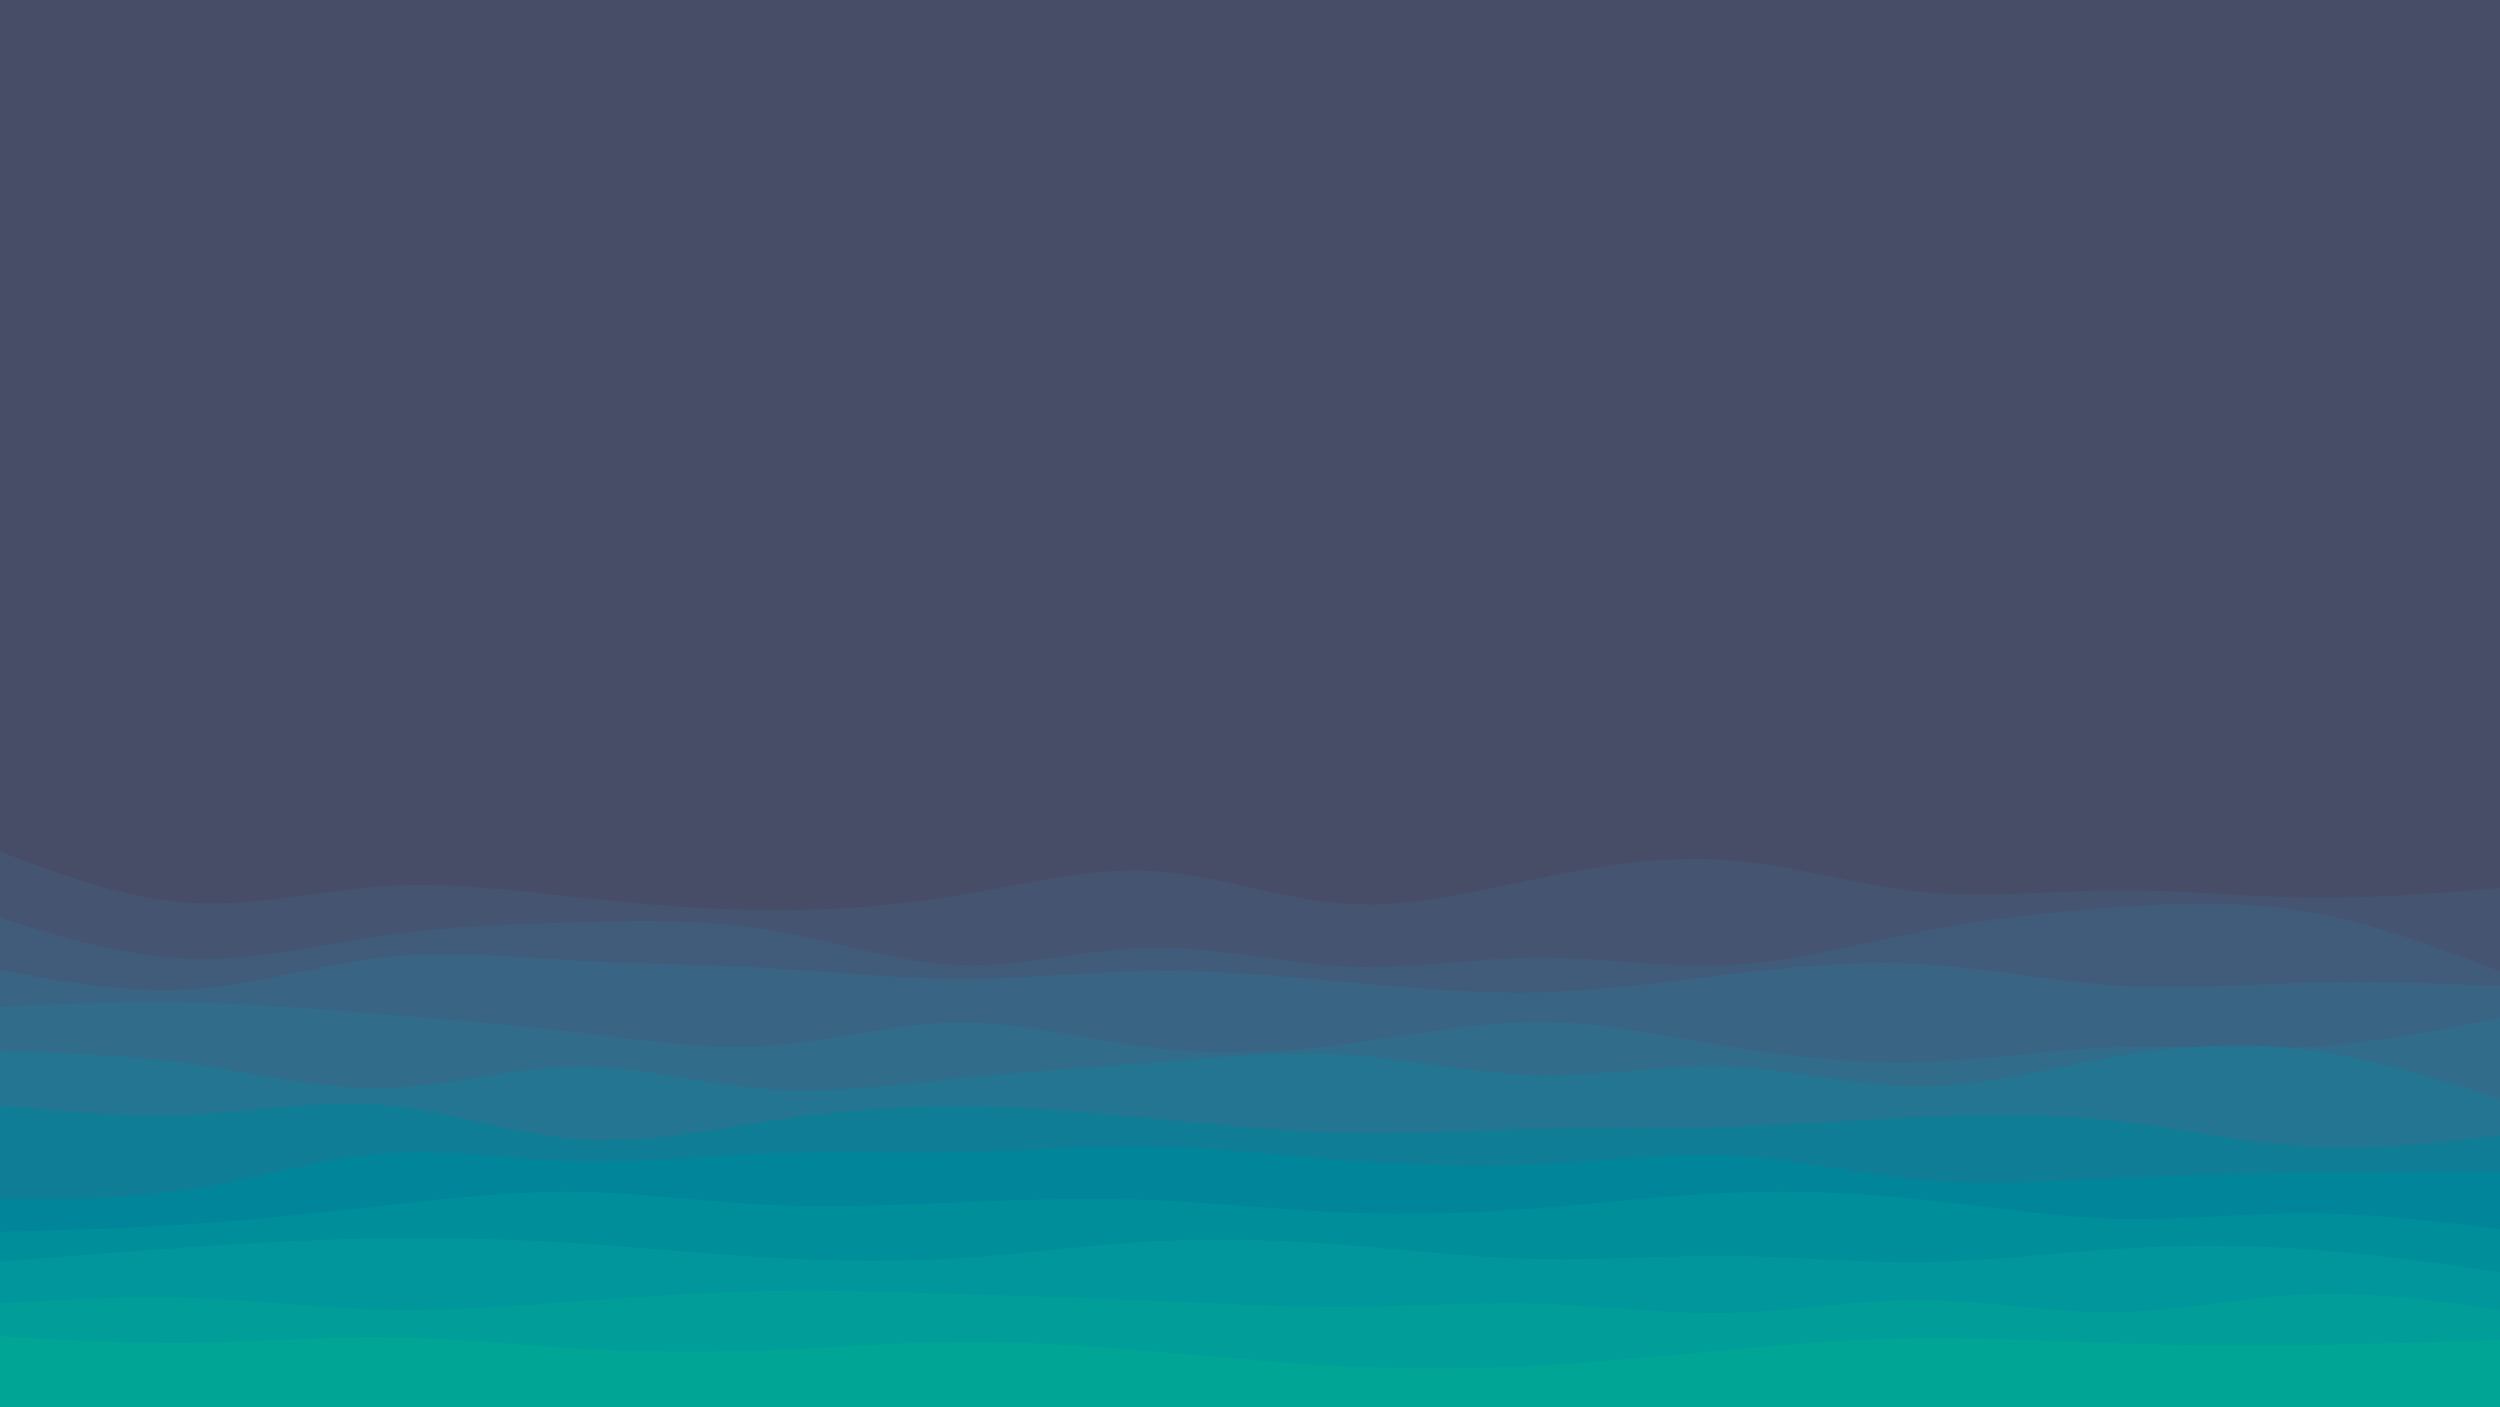
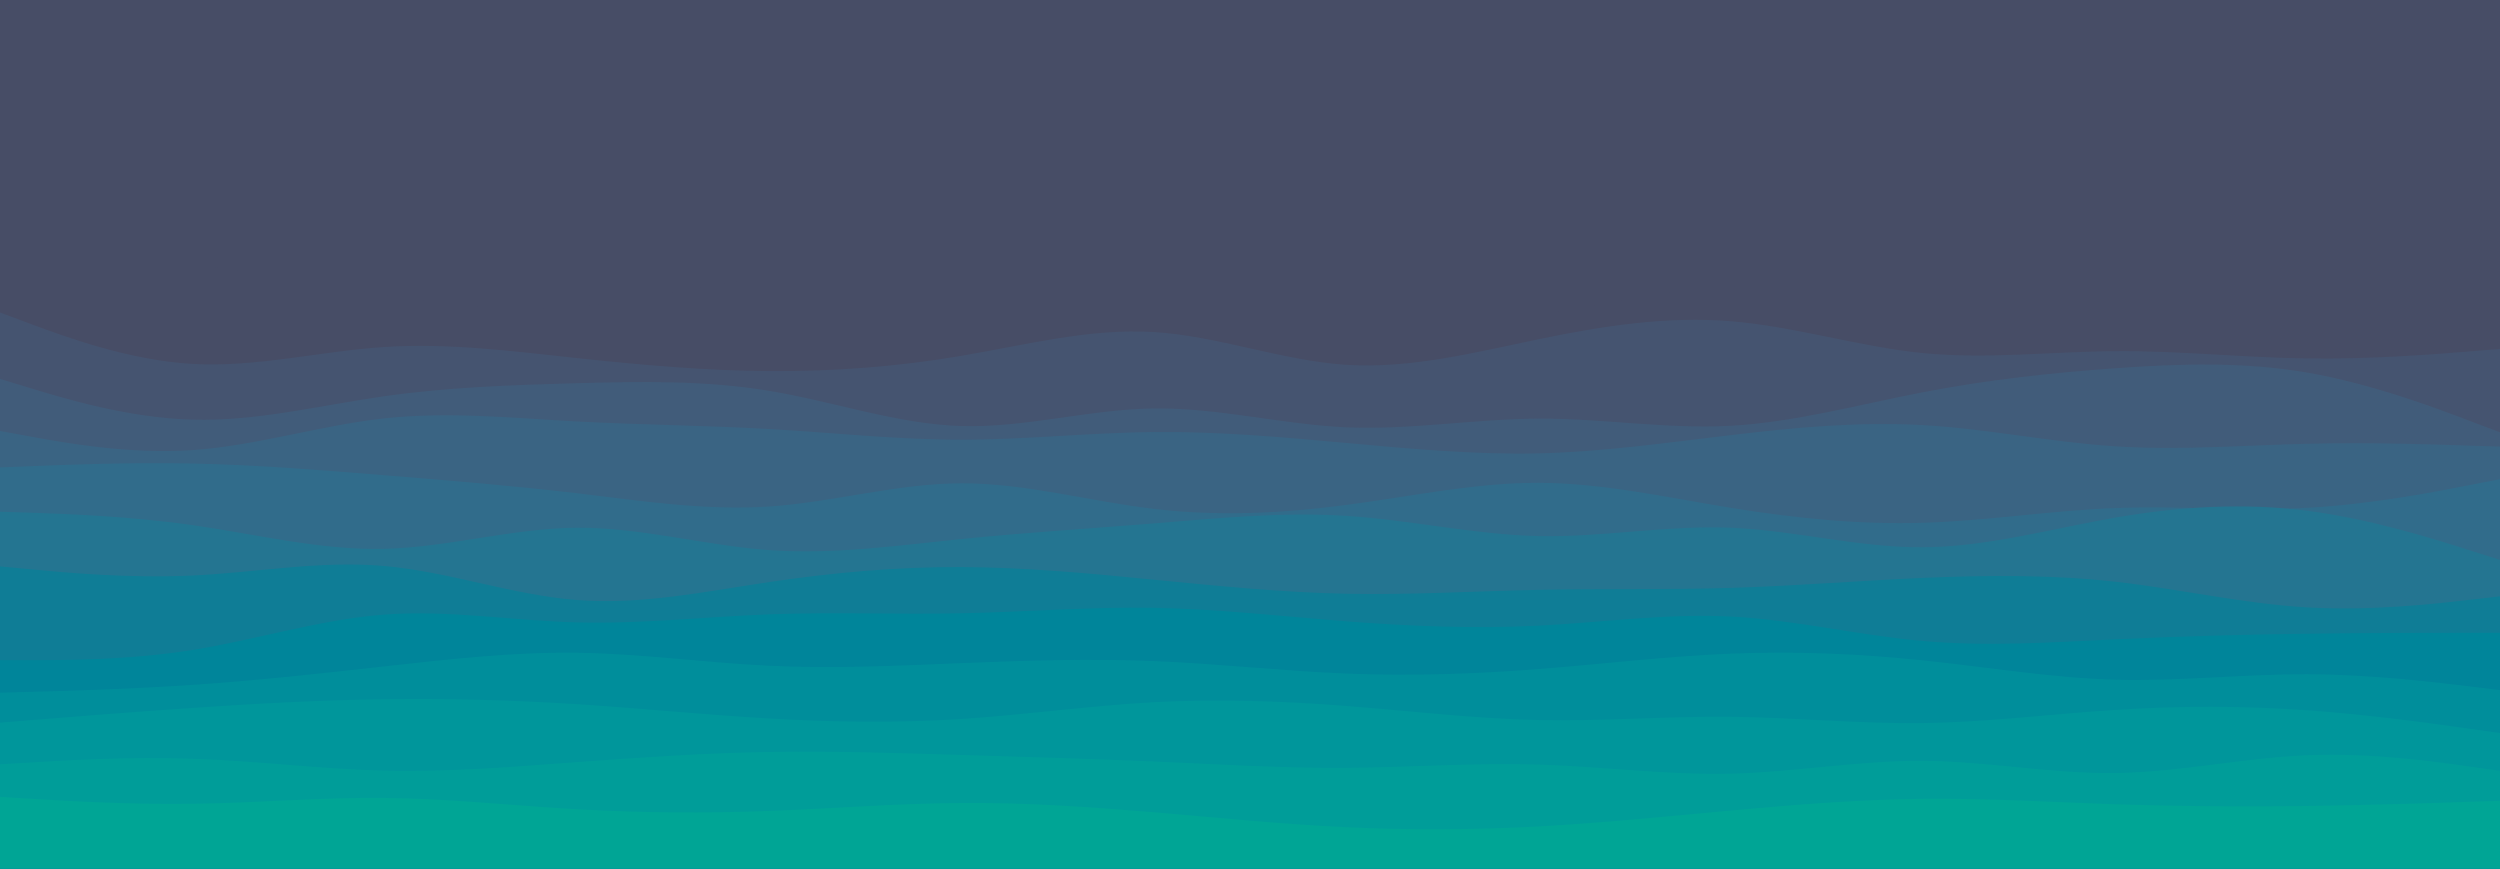
- <svg xmlns="http://www.w3.org/2000/svg" id="visual" viewBox="0 0 1920 1080" width="1920" height="1080" version="1.1">
-   <rect x="0" y="0" width="1920" height="1080" fill="#474d66" />
-   <path d="M0 613L24.7 612.8C49.3 612.7 98.7 612.3 147.8 617.3C197 622.3 246 632.7 295.2 640.5C344.3 648.3 393.7 653.7 443 649.5C492.3 645.3 541.7 631.7 590.8 627.3C640 623 689 628 738.2 629.7C787.3 631.3 836.7 629.7 886 634.3C935.3 639 984.7 650 1034 655.7C1083.3 661.3 1132.7 661.7 1181.8 655.3C1231 649 1280 636 1329.2 634.2C1378.3 632.3 1427.7 641.7 1477 638.8C1526.3 636 1575.7 621 1624.8 619.7C1674 618.3 1723 630.7 1772.2 641.2C1821.3 651.7 1870.7 660.3 1895.3 664.7L1920 669L1920 1081L1895.3 1081C1870.7 1081 1821.3 1081 1772.2 1081C1723 1081 1674 1081 1624.8 1081C1575.7 1081 1526.3 1081 1477 1081C1427.7 1081 1378.3 1081 1329.2 1081C1280 1081 1231 1081 1181.8 1081C1132.7 1081 1083.3 1081 1034 1081C984.7 1081 935.3 1081 886 1081C836.7 1081 787.3 1081 738.2 1081C689 1081 640 1081 590.8 1081C541.7 1081 492.3 1081 443 1081C393.7 1081 344.3 1081 295.2 1081C246 1081 197 1081 147.8 1081C98.7 1081 49.3 1081 24.7 1081L0 1081Z" fill="#474d66" />
-   <path d="M0 654L24.7 663.2C49.3 672.3 98.7 690.7 147.8 693.5C197 696.3 246 683.7 295.2 680.5C344.3 677.3 393.7 683.7 443 689C492.3 694.3 541.7 698.7 590.8 699C640 699.3 689 695.7 738.2 687.3C787.3 679 836.7 666 886 669C935.3 672 984.7 691 1034 694.2C1083.3 697.3 1132.7 684.7 1181.8 674.5C1231 664.3 1280 656.7 1329.2 660.7C1378.3 664.7 1427.7 680.3 1477 685.2C1526.3 690 1575.7 684 1624.8 683.7C1674 683.3 1723 688.7 1772.2 689.3C1821.3 690 1870.7 686 1895.3 684L1920 682L1920 1081L1895.3 1081C1870.7 1081 1821.3 1081 1772.2 1081C1723 1081 1674 1081 1624.8 1081C1575.7 1081 1526.3 1081 1477 1081C1427.7 1081 1378.3 1081 1329.2 1081C1280 1081 1231 1081 1181.8 1081C1132.7 1081 1083.3 1081 1034 1081C984.7 1081 935.3 1081 886 1081C836.7 1081 787.3 1081 738.2 1081C689 1081 640 1081 590.8 1081C541.7 1081 492.3 1081 443 1081C393.7 1081 344.3 1081 295.2 1081C246 1081 197 1081 147.8 1081C98.7 1081 49.3 1081 24.7 1081L0 1081Z" fill="#455470" />
-   <path d="M0 705L24.7 712.5C49.3 720 98.7 735 147.8 736.3C197 737.7 246 725.3 295.2 718.3C344.3 711.3 393.7 709.7 443 708.3C492.3 707 541.7 706 590.8 714.2C640 722.3 689 739.7 738.2 741.2C787.3 742.7 836.7 728.3 886 727.7C935.3 727 984.7 740 1034 742.2C1083.3 744.3 1132.7 735.7 1181.8 735.5C1231 735.3 1280 743.7 1329.2 741C1378.3 738.3 1427.7 724.7 1477 715.2C1526.3 705.7 1575.7 700.3 1624.8 696.8C1674 693.3 1723 691.7 1772.2 700.2C1821.3 708.7 1870.7 727.3 1895.3 736.7L1920 746L1920 1081L1895.3 1081C1870.7 1081 1821.3 1081 1772.2 1081C1723 1081 1674 1081 1624.8 1081C1575.7 1081 1526.3 1081 1477 1081C1427.7 1081 1378.3 1081 1329.2 1081C1280 1081 1231 1081 1181.8 1081C1132.7 1081 1083.3 1081 1034 1081C984.7 1081 935.3 1081 886 1081C836.7 1081 787.3 1081 738.2 1081C689 1081 640 1081 590.8 1081C541.7 1081 492.3 1081 443 1081C393.7 1081 344.3 1081 295.2 1081C246 1081 197 1081 147.8 1081C98.7 1081 49.3 1081 24.7 1081L0 1081Z" fill="#415c7a" />
-   <path d="M0 745L24.7 749.5C49.3 754 98.7 763 147.8 759.7C197 756.3 246 740.7 295.2 735.3C344.3 730 393.7 735 443 737.7C492.3 740.3 541.7 740.7 590.8 743.5C640 746.3 689 751.7 738.2 751.7C787.3 751.7 836.7 746.3 886 745.8C935.3 745.3 984.7 749.7 1034 754.2C1083.3 758.7 1132.7 763.3 1181.8 762.2C1231 761 1280 754 1329.2 748.2C1378.3 742.3 1427.7 737.7 1477 740.5C1526.3 743.3 1575.7 753.7 1624.8 756.8C1674 760 1723 756 1772.2 754.8C1821.3 753.7 1870.7 755.3 1895.3 756.2L1920 757L1920 1081L1895.3 1081C1870.7 1081 1821.3 1081 1772.2 1081C1723 1081 1674 1081 1624.8 1081C1575.7 1081 1526.3 1081 1477 1081C1427.7 1081 1378.3 1081 1329.2 1081C1280 1081 1231 1081 1181.8 1081C1132.7 1081 1083.3 1081 1034 1081C984.7 1081 935.3 1081 886 1081C836.7 1081 787.3 1081 738.2 1081C689 1081 640 1081 590.8 1081C541.7 1081 492.3 1081 443 1081C393.7 1081 344.3 1081 295.2 1081C246 1081 197 1081 147.8 1081C98.7 1081 49.3 1081 24.7 1081L0 1081Z" fill="#3a6483" />
-   <path d="M0 773L24.7 772C49.3 771 98.7 769 147.8 770C197 771 246 775 295.2 779C344.3 783 393.7 787 443 792.8C492.3 798.7 541.7 806.3 590.8 803C640 799.7 689 785.3 738.2 785.2C787.3 785 836.7 799 886 804.8C935.3 810.7 984.7 808.3 1034 801.8C1083.3 795.3 1132.7 784.7 1181.8 784.8C1231 785 1280 796 1329.2 804C1378.3 812 1427.7 817 1477 815.5C1526.3 814 1575.7 806 1624.8 804.2C1674 802.3 1723 806.7 1772.2 804C1821.3 801.3 1870.7 791.7 1895.3 786.8L1920 782L1920 1081L1895.3 1081C1870.7 1081 1821.3 1081 1772.2 1081C1723 1081 1674 1081 1624.8 1081C1575.7 1081 1526.3 1081 1477 1081C1427.7 1081 1378.3 1081 1329.2 1081C1280 1081 1231 1081 1181.8 1081C1132.7 1081 1083.3 1081 1034 1081C984.7 1081 935.3 1081 886 1081C836.7 1081 787.3 1081 738.2 1081C689 1081 640 1081 590.8 1081C541.7 1081 492.3 1081 443 1081C393.7 1081 344.3 1081 295.2 1081C246 1081 197 1081 147.8 1081C98.7 1081 49.3 1081 24.7 1081L0 1081Z" fill="#316c8b" />
-   <path d="M0 807L24.7 807.8C49.3 808.7 98.7 810.3 147.8 817.3C197 824.3 246 836.7 295.2 835.5C344.3 834.3 393.7 819.7 443 819.3C492.3 819 541.7 833 590.8 836.5C640 840 689 833 738.2 828C787.3 823 836.7 820 886 816C935.3 812 984.7 807 1034 810.2C1083.3 813.3 1132.7 824.7 1181.8 825.7C1231 826.7 1280 817.3 1329.2 819.3C1378.3 821.3 1427.7 834.7 1477 834.3C1526.3 834 1575.7 820 1624.8 811.5C1674 803 1723 800 1772.2 806.3C1821.3 812.7 1870.7 828.3 1895.3 836.2L1920 844L1920 1081L1895.3 1081C1870.7 1081 1821.3 1081 1772.2 1081C1723 1081 1674 1081 1624.8 1081C1575.7 1081 1526.3 1081 1477 1081C1427.7 1081 1378.3 1081 1329.2 1081C1280 1081 1231 1081 1181.8 1081C1132.7 1081 1083.3 1081 1034 1081C984.7 1081 935.3 1081 886 1081C836.7 1081 787.3 1081 738.2 1081C689 1081 640 1081 590.8 1081C541.7 1081 492.3 1081 443 1081C393.7 1081 344.3 1081 295.2 1081C246 1081 197 1081 147.8 1081C98.7 1081 49.3 1081 24.7 1081L0 1081Z" fill="#247591" />
-   <path d="M0 849L24.7 851.3C49.3 853.7 98.7 858.3 147.8 856C197 853.7 246 844.3 295.2 848.7C344.3 853 393.7 871 443 874.8C492.3 878.7 541.7 868.3 590.8 861C640 853.7 689 849.3 738.2 849.5C787.3 849.7 836.7 854.3 886 859.2C935.3 864 984.7 869 1034 870C1083.3 871 1132.7 868 1181.8 867C1231 866 1280 867 1329.2 865.5C1378.3 864 1427.7 860 1477 857.8C1526.3 855.7 1575.7 855.3 1624.8 860.8C1674 866.3 1723 877.7 1772.2 880.5C1821.3 883.3 1870.7 877.7 1895.3 874.8L1920 872L1920 1081L1895.3 1081C1870.7 1081 1821.3 1081 1772.2 1081C1723 1081 1674 1081 1624.8 1081C1575.7 1081 1526.3 1081 1477 1081C1427.7 1081 1378.3 1081 1329.2 1081C1280 1081 1231 1081 1181.8 1081C1132.7 1081 1083.3 1081 1034 1081C984.7 1081 935.3 1081 886 1081C836.7 1081 787.3 1081 738.2 1081C689 1081 640 1081 590.8 1081C541.7 1081 492.3 1081 443 1081C393.7 1081 344.3 1081 295.2 1081C246 1081 197 1081 147.8 1081C98.7 1081 49.3 1081 24.7 1081L0 1081Z" fill="#0f7d96" />
-   <path d="M0 921L24.7 921C49.3 921 98.7 921 147.8 913.2C197 905.3 246 889.7 295.2 886C344.3 882.3 393.7 890.7 443 892C492.3 893.3 541.7 887.7 590.8 885.8C640 884 689 886 738.2 885C787.3 884 836.7 880 886 880.8C935.3 881.7 984.7 887.3 1034 891.2C1083.3 895 1132.7 897 1181.8 894.5C1231 892 1280 885 1329.2 887.5C1378.3 890 1427.7 902 1477 906.3C1526.3 910.7 1575.7 907.3 1624.8 905C1674 902.7 1723 901.3 1772.2 900.7C1821.3 900 1870.7 900 1895.3 900L1920 900L1920 1081L1895.3 1081C1870.7 1081 1821.3 1081 1772.2 1081C1723 1081 1674 1081 1624.8 1081C1575.7 1081 1526.3 1081 1477 1081C1427.7 1081 1378.3 1081 1329.2 1081C1280 1081 1231 1081 1181.8 1081C1132.7 1081 1083.3 1081 1034 1081C984.7 1081 935.3 1081 886 1081C836.7 1081 787.3 1081 738.2 1081C689 1081 640 1081 590.8 1081C541.7 1081 492.3 1081 443 1081C393.7 1081 344.3 1081 295.2 1081C246 1081 197 1081 147.8 1081C98.7 1081 49.3 1081 24.7 1081L0 1081Z" fill="#00859a" />
-   <path d="M0 946L24.7 945.3C49.3 944.7 98.7 943.3 147.8 940C197 936.7 246 931.3 295.2 925.8C344.3 920.3 393.7 914.7 443 915.3C492.3 916 541.7 923 590.8 925.3C640 927.7 689 925.3 738.2 923.3C787.3 921.3 836.7 919.7 886 921.7C935.3 923.7 984.7 929.3 1034 931.3C1083.3 933.3 1132.7 931.7 1181.8 927.8C1231 924 1280 918 1329.2 916C1378.3 914 1427.7 916 1477 921.2C1526.3 926.3 1575.7 934.7 1624.8 936C1674 937.3 1723 931.7 1772.2 931.8C1821.3 932 1870.7 938 1895.3 941L1920 944L1920 1081L1895.3 1081C1870.7 1081 1821.3 1081 1772.2 1081C1723 1081 1674 1081 1624.8 1081C1575.7 1081 1526.3 1081 1477 1081C1427.7 1081 1378.3 1081 1329.2 1081C1280 1081 1231 1081 1181.8 1081C1132.7 1081 1083.3 1081 1034 1081C984.7 1081 935.3 1081 886 1081C836.7 1081 787.3 1081 738.2 1081C689 1081 640 1081 590.8 1081C541.7 1081 492.3 1081 443 1081C393.7 1081 344.3 1081 295.2 1081C246 1081 197 1081 147.8 1081C98.7 1081 49.3 1081 24.7 1081L0 1081Z" fill="#008e9b" />
-   <path d="M0 969L24.7 967C49.3 965 98.7 961 147.8 957.7C197 954.3 246 951.7 295.2 951C344.3 950.3 393.7 951.7 443 954.8C492.3 958 541.7 963 590.8 965.8C640 968.7 689 969.3 738.2 966.2C787.3 963 836.7 956 886 953.3C935.3 950.7 984.7 952.3 1034 956.2C1083.3 960 1132.7 966 1181.8 967C1231 968 1280 964 1329.2 964.5C1378.3 965 1427.7 970 1477 969.3C1526.3 968.7 1575.7 962.3 1624.8 959.2C1674 956 1723 956 1772.2 959.5C1821.3 963 1870.7 970 1895.3 973.5L1920 977L1920 1081L1895.3 1081C1870.7 1081 1821.3 1081 1772.2 1081C1723 1081 1674 1081 1624.8 1081C1575.7 1081 1526.3 1081 1477 1081C1427.7 1081 1378.3 1081 1329.2 1081C1280 1081 1231 1081 1181.8 1081C1132.7 1081 1083.3 1081 1034 1081C984.7 1081 935.3 1081 886 1081C836.7 1081 787.3 1081 738.2 1081C689 1081 640 1081 590.8 1081C541.7 1081 492.3 1081 443 1081C393.7 1081 344.3 1081 295.2 1081C246 1081 197 1081 147.8 1081C98.7 1081 49.3 1081 24.7 1081L0 1081Z" fill="#00969b" />
-   <path d="M0 1001L24.7 999.5C49.3 998 98.7 995 147.8 996.7C197 998.3 246 1004.7 295.2 1005.8C344.3 1007 393.7 1003 443 999.3C492.3 995.7 541.7 992.3 590.8 991.5C640 990.7 689 992.3 738.2 993.8C787.3 995.3 836.7 996.7 886 998.8C935.3 1001 984.7 1004 1034 1003.7C1083.3 1003.3 1132.7 999.7 1181.8 1001.2C1231 1002.7 1280 1009.3 1329.2 1008.2C1378.3 1007 1427.7 998 1477 998.3C1526.3 998.7 1575.7 1008.3 1624.8 1007.7C1674 1007 1723 996 1772.2 994C1821.3 992 1870.7 999 1895.3 1002.5L1920 1006L1920 1081L1895.3 1081C1870.7 1081 1821.3 1081 1772.2 1081C1723 1081 1674 1081 1624.8 1081C1575.7 1081 1526.3 1081 1477 1081C1427.7 1081 1378.3 1081 1329.2 1081C1280 1081 1231 1081 1181.8 1081C1132.7 1081 1083.3 1081 1034 1081C984.7 1081 935.3 1081 886 1081C836.7 1081 787.3 1081 738.2 1081C689 1081 640 1081 590.8 1081C541.7 1081 492.3 1081 443 1081C393.7 1081 344.3 1081 295.2 1081C246 1081 197 1081 147.8 1081C98.7 1081 49.3 1081 24.7 1081L0 1081Z" fill="#009d99" />
-   <path d="M0 1026L24.7 1027.5C49.3 1029 98.7 1032 147.8 1031.3C197 1030.7 246 1026.3 295.2 1026.8C344.3 1027.3 393.7 1032.7 443 1035.5C492.3 1038.3 541.7 1038.7 590.8 1036.8C640 1035 689 1031 738.2 1030.7C787.3 1030.3 836.7 1033.7 886 1037.8C935.3 1042 984.7 1047 1034 1049.3C1083.3 1051.7 1132.7 1051.3 1181.8 1048.7C1231 1046 1280 1041 1329.2 1036.5C1378.3 1032 1427.7 1028 1477 1027.5C1526.3 1027 1575.7 1030 1624.8 1031.7C1674 1033.3 1723 1033.7 1772.2 1033C1821.3 1032.3 1870.7 1030.7 1895.3 1029.8L1920 1029L1920 1081L1895.3 1081C1870.7 1081 1821.3 1081 1772.2 1081C1723 1081 1674 1081 1624.8 1081C1575.7 1081 1526.3 1081 1477 1081C1427.7 1081 1378.3 1081 1329.2 1081C1280 1081 1231 1081 1181.8 1081C1132.7 1081 1083.3 1081 1034 1081C984.7 1081 935.3 1081 886 1081C836.7 1081 787.3 1081 738.2 1081C689 1081 640 1081 590.8 1081C541.7 1081 492.3 1081 443 1081C393.7 1081 344.3 1081 295.2 1081C246 1081 197 1081 147.8 1081C98.7 1081 49.3 1081 24.7 1081L0 1081Z" fill="#00a595" />
+ <svg xmlns="http://www.w3.org/2000/svg" width="1920" height="667" viewBox="0 0 1920 667" fill="none">
+   <g clip-path="url(#clip0_401_2)">
+     <path d="M1920 -54H0V666H1920V-54Z" fill="#474D66" />
+     <path d="M0 199L24.7 198.8C49.3 198.7 98.7 198.3 147.8 203.3C197 208.3 246 218.7 295.2 226.5C344.3 234.3 393.7 239.7 443 235.5C492.3 231.3 541.7 217.7 590.8 213.3C640 209 689 214 738.2 215.7C787.3 217.3 836.7 215.7 886 220.3C935.3 225 984.7 236 1034 241.7C1083.3 247.3 1132.7 247.7 1181.8 241.3C1231 235 1280 222 1329.2 220.2C1378.3 218.3 1427.7 227.7 1477 224.8C1526.3 222 1575.7 207 1624.8 205.7C1674 204.3 1723 216.7 1772.2 227.2C1821.3 237.7 1870.7 246.3 1895.3 250.7L1920 255V667H1895.3C1870.7 667 1821.3 667 1772.2 667C1723 667 1674 667 1624.8 667C1575.7 667 1526.3 667 1477 667C1427.7 667 1378.3 667 1329.2 667C1280 667 1231 667 1181.8 667C1132.7 667 1083.3 667 1034 667C984.7 667 935.3 667 886 667C836.7 667 787.3 667 738.2 667C689 667 640 667 590.8 667C541.7 667 492.3 667 443 667C393.7 667 344.3 667 295.2 667C246 667 197 667 147.8 667C98.7 667 49.3 667 24.7 667H0V199Z" fill="#474D66" />
+     <path d="M0 240L24.7 249.2C49.3 258.3 98.7 276.7 147.8 279.5C197 282.3 246 269.7 295.2 266.5C344.3 263.3 393.7 269.7 443 275C492.3 280.3 541.7 284.7 590.8 285C640 285.3 689 281.7 738.2 273.3C787.3 265 836.7 252 886 255C935.3 258 984.7 277 1034 280.2C1083.3 283.3 1132.7 270.7 1181.8 260.5C1231 250.3 1280 242.7 1329.2 246.7C1378.3 250.7 1427.7 266.3 1477 271.2C1526.3 276 1575.7 270 1624.8 269.7C1674 269.3 1723 274.7 1772.2 275.3C1821.3 276 1870.7 272 1895.3 270L1920 268V667H1895.3C1870.7 667 1821.3 667 1772.2 667C1723 667 1674 667 1624.8 667C1575.7 667 1526.3 667 1477 667C1427.7 667 1378.3 667 1329.2 667C1280 667 1231 667 1181.8 667C1132.7 667 1083.3 667 1034 667C984.7 667 935.3 667 886 667C836.7 667 787.3 667 738.2 667C689 667 640 667 590.8 667C541.7 667 492.3 667 443 667C393.7 667 344.3 667 295.2 667C246 667 197 667 147.8 667C98.7 667 49.3 667 24.7 667H0V240Z" fill="#455470" />
+     <path d="M0 291L24.7 298.5C49.3 306 98.7 321 147.8 322.3C197 323.7 246 311.3 295.2 304.3C344.3 297.3 393.7 295.7 443 294.3C492.3 293 541.7 292 590.8 300.2C640 308.3 689 325.7 738.2 327.2C787.3 328.7 836.7 314.3 886 313.7C935.3 313 984.7 326 1034 328.2C1083.3 330.3 1132.7 321.7 1181.8 321.5C1231 321.3 1280 329.7 1329.2 327C1378.3 324.3 1427.7 310.7 1477 301.2C1526.3 291.7 1575.7 286.3 1624.8 282.8C1674 279.3 1723 277.7 1772.2 286.2C1821.3 294.7 1870.7 313.3 1895.3 322.7L1920 332V667H1895.3C1870.7 667 1821.3 667 1772.2 667C1723 667 1674 667 1624.8 667C1575.7 667 1526.3 667 1477 667C1427.7 667 1378.3 667 1329.2 667C1280 667 1231 667 1181.8 667C1132.7 667 1083.3 667 1034 667C984.7 667 935.3 667 886 667C836.7 667 787.3 667 738.2 667C689 667 640 667 590.8 667C541.7 667 492.3 667 443 667C393.7 667 344.3 667 295.2 667C246 667 197 667 147.8 667C98.7 667 49.3 667 24.7 667H0V291Z" fill="#415C7A" />
+     <path d="M0 331L24.7 335.5C49.3 340 98.7 349 147.8 345.7C197 342.3 246 326.7 295.2 321.3C344.3 316 393.7 321 443 323.7C492.3 326.3 541.7 326.7 590.8 329.5C640 332.3 689 337.7 738.2 337.7C787.3 337.7 836.7 332.3 886 331.8C935.3 331.3 984.7 335.7 1034 340.2C1083.3 344.7 1132.7 349.3 1181.8 348.2C1231 347 1280 340 1329.2 334.2C1378.3 328.3 1427.7 323.7 1477 326.5C1526.3 329.3 1575.7 339.7 1624.8 342.8C1674 346 1723 342 1772.2 340.8C1821.3 339.7 1870.7 341.3 1895.3 342.2L1920 343V667H1895.3C1870.7 667 1821.3 667 1772.2 667C1723 667 1674 667 1624.8 667C1575.7 667 1526.3 667 1477 667C1427.7 667 1378.3 667 1329.2 667C1280 667 1231 667 1181.8 667C1132.7 667 1083.3 667 1034 667C984.7 667 935.3 667 886 667C836.7 667 787.3 667 738.2 667C689 667 640 667 590.8 667C541.7 667 492.3 667 443 667C393.7 667 344.3 667 295.2 667C246 667 197 667 147.8 667C98.7 667 49.3 667 24.7 667H0V331Z" fill="#3A6483" />
+     <path d="M0 358.999L24.7 357.999C49.3 356.999 98.7 354.999 147.8 355.999C197 356.999 246 360.999 295.2 364.999C344.3 368.999 393.7 372.999 443 378.799C492.3 384.699 541.7 392.299 590.8 388.999C640 385.699 689 371.299 738.2 371.199C787.3 370.999 836.7 384.999 886 390.799C935.3 396.699 984.7 394.299 1034 387.799C1083.3 381.299 1132.7 370.699 1181.8 370.799C1231 370.999 1280 381.999 1329.2 389.999C1378.3 397.999 1427.7 402.999 1477 401.499C1526.3 399.999 1575.7 391.999 1624.8 390.199C1674 388.299 1723 392.699 1772.2 389.999C1821.3 387.299 1870.7 377.699 1895.3 372.799L1920 367.999V666.999H1895.3C1870.7 666.999 1821.3 666.999 1772.2 666.999C1723 666.999 1674 666.999 1624.8 666.999C1575.7 666.999 1526.3 666.999 1477 666.999C1427.7 666.999 1378.3 666.999 1329.2 666.999C1280 666.999 1231 666.999 1181.8 666.999C1132.7 666.999 1083.3 666.999 1034 666.999C984.7 666.999 935.3 666.999 886 666.999C836.7 666.999 787.3 666.999 738.2 666.999C689 666.999 640 666.999 590.8 666.999C541.7 666.999 492.3 666.999 443 666.999C393.7 666.999 344.3 666.999 295.2 666.999C246 666.999 197 666.999 147.8 666.999C98.7 666.999 49.3 666.999 24.7 666.999H0V358.999Z" fill="#316C8B" />
+     <path d="M0 393L24.7 393.8C49.3 394.7 98.7 396.3 147.8 403.3C197 410.3 246 422.7 295.2 421.5C344.3 420.3 393.7 405.7 443 405.3C492.3 405 541.7 419 590.8 422.5C640 426 689 419 738.2 414C787.3 409 836.7 406 886 402C935.3 398 984.7 393 1034 396.2C1083.3 399.3 1132.7 410.7 1181.8 411.7C1231 412.7 1280 403.3 1329.2 405.3C1378.3 407.3 1427.7 420.7 1477 420.3C1526.3 420 1575.7 406 1624.8 397.5C1674 389 1723 386 1772.2 392.3C1821.3 398.7 1870.7 414.3 1895.3 422.2L1920 430V667H1895.3C1870.7 667 1821.3 667 1772.2 667C1723 667 1674 667 1624.8 667C1575.7 667 1526.3 667 1477 667C1427.7 667 1378.3 667 1329.2 667C1280 667 1231 667 1181.8 667C1132.7 667 1083.3 667 1034 667C984.7 667 935.3 667 886 667C836.7 667 787.3 667 738.2 667C689 667 640 667 590.8 667C541.7 667 492.3 667 443 667C393.7 667 344.3 667 295.2 667C246 667 197 667 147.8 667C98.7 667 49.3 667 24.7 667H0V393Z" fill="#247591" />
+     <path d="M0 435L24.7 437.3C49.3 439.7 98.7 444.3 147.8 442C197 439.7 246 430.3 295.2 434.7C344.3 439 393.7 457 443 460.8C492.3 464.7 541.7 454.3 590.8 447C640 439.7 689 435.3 738.2 435.5C787.3 435.7 836.7 440.3 886 445.2C935.3 450 984.7 455 1034 456C1083.3 457 1132.7 454 1181.8 453C1231 452 1280 453 1329.2 451.5C1378.3 450 1427.7 446 1477 443.8C1526.3 441.7 1575.7 441.3 1624.8 446.8C1674 452.3 1723 463.7 1772.2 466.5C1821.3 469.3 1870.7 463.7 1895.3 460.8L1920 458V667H1895.3C1870.7 667 1821.3 667 1772.2 667C1723 667 1674 667 1624.8 667C1575.7 667 1526.3 667 1477 667C1427.7 667 1378.3 667 1329.2 667C1280 667 1231 667 1181.8 667C1132.7 667 1083.3 667 1034 667C984.7 667 935.3 667 886 667C836.7 667 787.3 667 738.2 667C689 667 640 667 590.8 667C541.7 667 492.3 667 443 667C393.7 667 344.3 667 295.2 667C246 667 197 667 147.8 667C98.7 667 49.3 667 24.7 667H0V435Z" fill="#0F7D96" />
+     <path d="M0 507H24.7C49.3 507 98.7 507 147.8 499.2C197 491.3 246 475.7 295.2 472C344.3 468.3 393.7 476.7 443 478C492.3 479.3 541.7 473.7 590.8 471.8C640 470 689 472 738.2 471C787.3 470 836.7 466 886 466.8C935.3 467.7 984.7 473.3 1034 477.2C1083.3 481 1132.7 483 1181.8 480.5C1231 478 1280 471 1329.2 473.5C1378.3 476 1427.7 488 1477 492.3C1526.3 496.7 1575.7 493.3 1624.8 491C1674 488.7 1723 487.3 1772.2 486.7C1821.3 486 1870.7 486 1895.3 486H1920V667H1895.3C1870.7 667 1821.3 667 1772.2 667C1723 667 1674 667 1624.8 667C1575.7 667 1526.3 667 1477 667C1427.7 667 1378.3 667 1329.2 667C1280 667 1231 667 1181.8 667C1132.7 667 1083.3 667 1034 667C984.7 667 935.3 667 886 667C836.7 667 787.3 667 738.2 667C689 667 640 667 590.8 667C541.7 667 492.3 667 443 667C393.7 667 344.3 667 295.2 667C246 667 197 667 147.8 667C98.7 667 49.3 667 24.7 667H0V507Z" fill="#00859A" />
+     <path d="M0 531.999L24.7 531.299C49.3 530.699 98.7 529.299 147.8 525.999C197 522.699 246 517.299 295.2 511.799C344.3 506.299 393.7 500.699 443 501.299C492.3 501.999 541.7 508.999 590.8 511.299C640 513.699 689 511.299 738.2 509.299C787.3 507.299 836.7 505.699 886 507.699C935.3 509.699 984.7 515.299 1034 517.299C1083.3 519.299 1132.7 517.699 1181.8 513.799C1231 509.999 1280 503.999 1329.2 501.999C1378.3 499.999 1427.7 501.999 1477 507.199C1526.3 512.299 1575.7 520.699 1624.8 521.999C1674 523.299 1723 517.699 1772.2 517.799C1821.3 517.999 1870.7 523.999 1895.3 526.999L1920 529.999V666.999H1895.3C1870.7 666.999 1821.3 666.999 1772.2 666.999C1723 666.999 1674 666.999 1624.8 666.999C1575.7 666.999 1526.3 666.999 1477 666.999C1427.7 666.999 1378.3 666.999 1329.2 666.999C1280 666.999 1231 666.999 1181.8 666.999C1132.7 666.999 1083.3 666.999 1034 666.999C984.7 666.999 935.3 666.999 886 666.999C836.7 666.999 787.3 666.999 738.2 666.999C689 666.999 640 666.999 590.8 666.999C541.7 666.999 492.3 666.999 443 666.999C393.7 666.999 344.3 666.999 295.2 666.999C246 666.999 197 666.999 147.8 666.999C98.7 666.999 49.3 666.999 24.7 666.999H0V531.999Z" fill="#008E9B" />
+     <path d="M0 554.999L24.7 552.999C49.3 550.999 98.7 546.999 147.8 543.699C197 540.299 246 537.699 295.2 536.999C344.3 536.299 393.7 537.699 443 540.799C492.3 543.999 541.7 548.999 590.8 551.799C640 554.699 689 555.299 738.2 552.199C787.3 548.999 836.7 541.999 886 539.299C935.3 536.699 984.7 538.299 1034 542.199C1083.3 545.999 1132.7 551.999 1181.8 552.999C1231 553.999 1280 549.999 1329.2 550.499C1378.3 550.999 1427.7 555.999 1477 555.299C1526.3 554.699 1575.7 548.299 1624.8 545.199C1674 541.999 1723 541.999 1772.2 545.499C1821.3 548.999 1870.7 555.999 1895.3 559.499L1920 562.999V666.999H1895.3C1870.7 666.999 1821.3 666.999 1772.2 666.999C1723 666.999 1674 666.999 1624.8 666.999C1575.7 666.999 1526.3 666.999 1477 666.999C1427.7 666.999 1378.3 666.999 1329.2 666.999C1280 666.999 1231 666.999 1181.8 666.999C1132.7 666.999 1083.3 666.999 1034 666.999C984.7 666.999 935.3 666.999 886 666.999C836.7 666.999 787.3 666.999 738.2 666.999C689 666.999 640 666.999 590.8 666.999C541.7 666.999 492.3 666.999 443 666.999C393.7 666.999 344.3 666.999 295.2 666.999C246 666.999 197 666.999 147.8 666.999C98.7 666.999 49.3 666.999 24.7 666.999H0V554.999Z" fill="#00969B" />
+     <path d="M0 587.001L24.7 585.501C49.3 584.001 98.7 581.001 147.8 582.701C197 584.301 246 590.701 295.2 591.801C344.3 593.001 393.7 589.001 443 585.301C492.3 581.701 541.7 578.301 590.8 577.501C640 576.701 689 578.301 738.2 579.801C787.3 581.301 836.7 582.701 886 584.801C935.3 587.001 984.7 590.001 1034 589.701C1083.3 589.301 1132.7 585.701 1181.8 587.201C1231 588.701 1280 595.301 1329.2 594.201C1378.3 593.001 1427.7 584.001 1477 584.301C1526.3 584.701 1575.7 594.301 1624.8 593.701C1674 593.001 1723 582.001 1772.2 580.001C1821.3 578.001 1870.7 585.001 1895.3 588.501L1920 592.001V667.001H1895.3C1870.7 667.001 1821.3 667.001 1772.2 667.001C1723 667.001 1674 667.001 1624.8 667.001C1575.7 667.001 1526.3 667.001 1477 667.001C1427.7 667.001 1378.3 667.001 1329.2 667.001C1280 667.001 1231 667.001 1181.8 667.001C1132.7 667.001 1083.3 667.001 1034 667.001C984.7 667.001 935.3 667.001 886 667.001C836.7 667.001 787.3 667.001 738.2 667.001C689 667.001 640 667.001 590.8 667.001C541.7 667.001 492.3 667.001 443 667.001C393.7 667.001 344.3 667.001 295.2 667.001C246 667.001 197 667.001 147.8 667.001C98.7 667.001 49.3 667.001 24.7 667.001H0V587.001Z" fill="#009D99" />
+     <path d="M0 612L24.7 613.5C49.3 615 98.7 618 147.8 617.3C197 616.7 246 612.3 295.2 612.8C344.3 613.3 393.7 618.7 443 621.5C492.3 624.3 541.7 624.7 590.8 622.8C640 621 689 617 738.2 616.7C787.3 616.3 836.7 619.7 886 623.8C935.3 628 984.7 633 1034 635.3C1083.3 637.7 1132.7 637.3 1181.8 634.7C1231 632 1280 627 1329.2 622.5C1378.3 618 1427.7 614 1477 613.5C1526.3 613 1575.7 616 1624.8 617.7C1674 619.3 1723 619.7 1772.2 619C1821.3 618.3 1870.7 616.7 1895.3 615.8L1920 615V667H1895.3C1870.7 667 1821.3 667 1772.2 667C1723 667 1674 667 1624.8 667C1575.7 667 1526.3 667 1477 667C1427.7 667 1378.3 667 1329.2 667C1280 667 1231 667 1181.8 667C1132.7 667 1083.3 667 1034 667C984.7 667 935.3 667 886 667C836.7 667 787.3 667 738.2 667C689 667 640 667 590.8 667C541.7 667 492.3 667 443 667C393.7 667 344.3 667 295.2 667C246 667 197 667 147.8 667C98.7 667 49.3 667 24.7 667H0V612Z" fill="#00A595" />
+   </g>
+   <defs>
+     <clipPath id="clip0_401_2">
+       <rect width="1920" height="667" fill="white" />
+     </clipPath>
+   </defs>
</svg>
